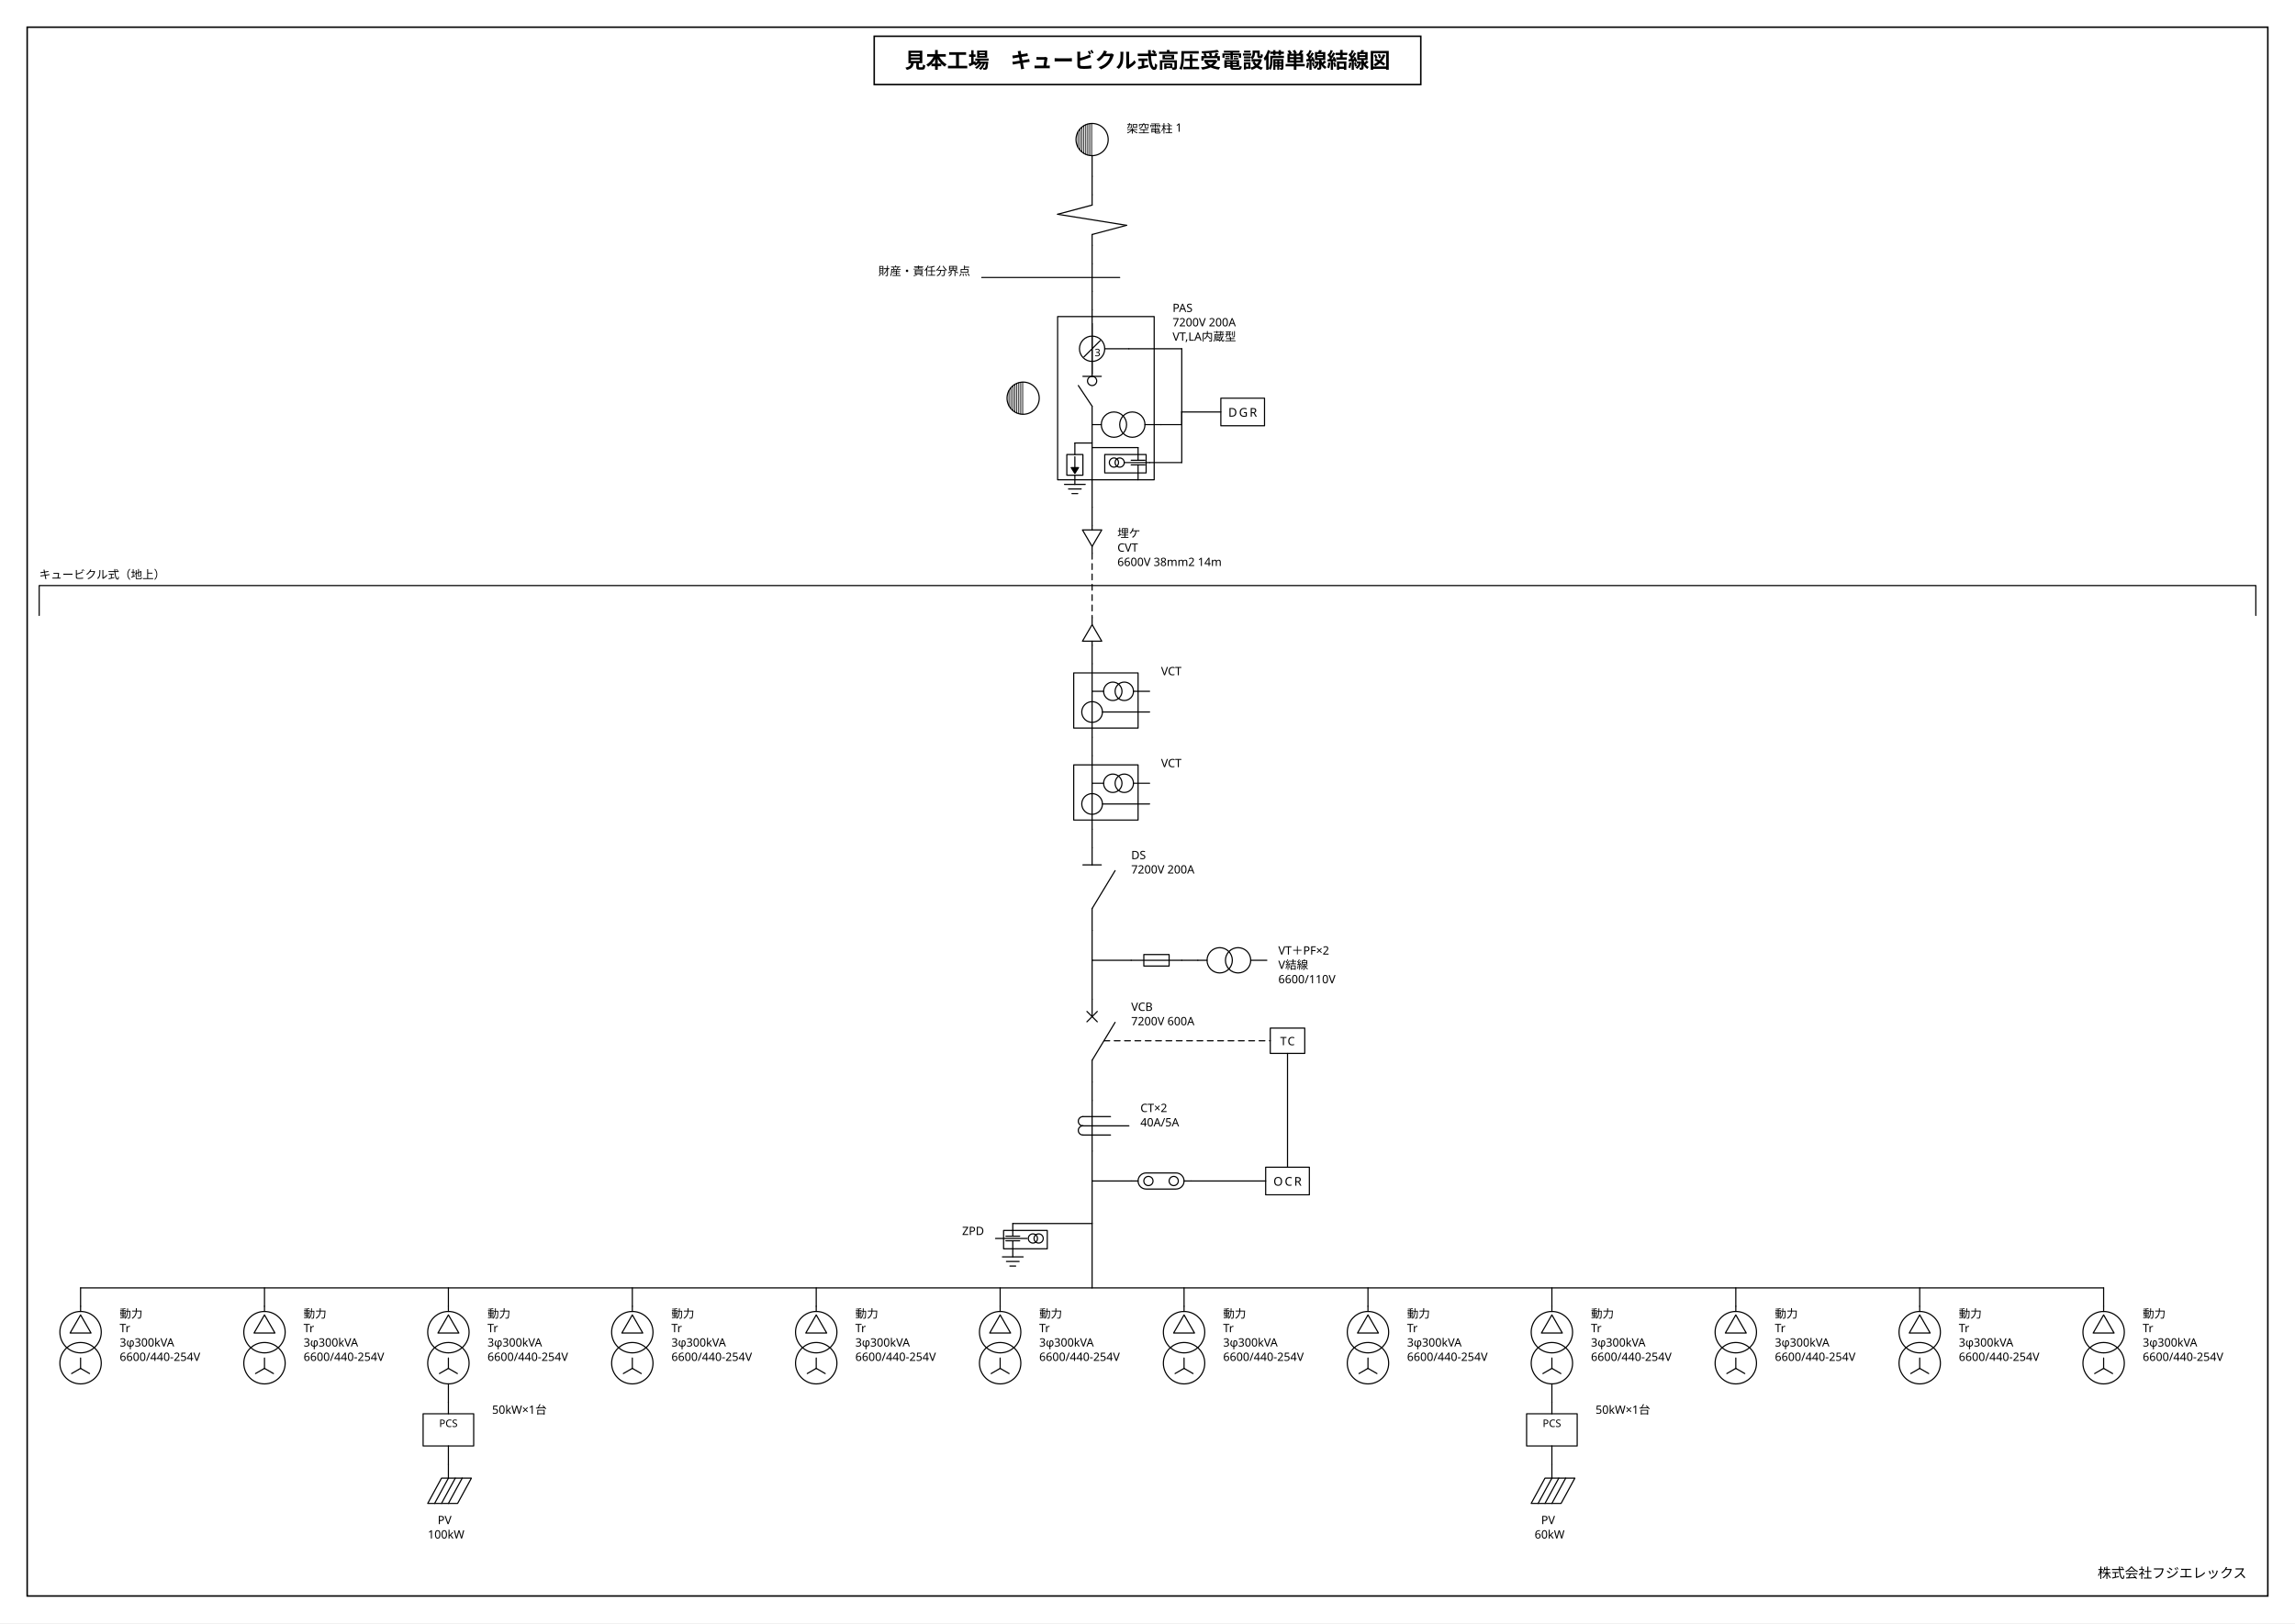
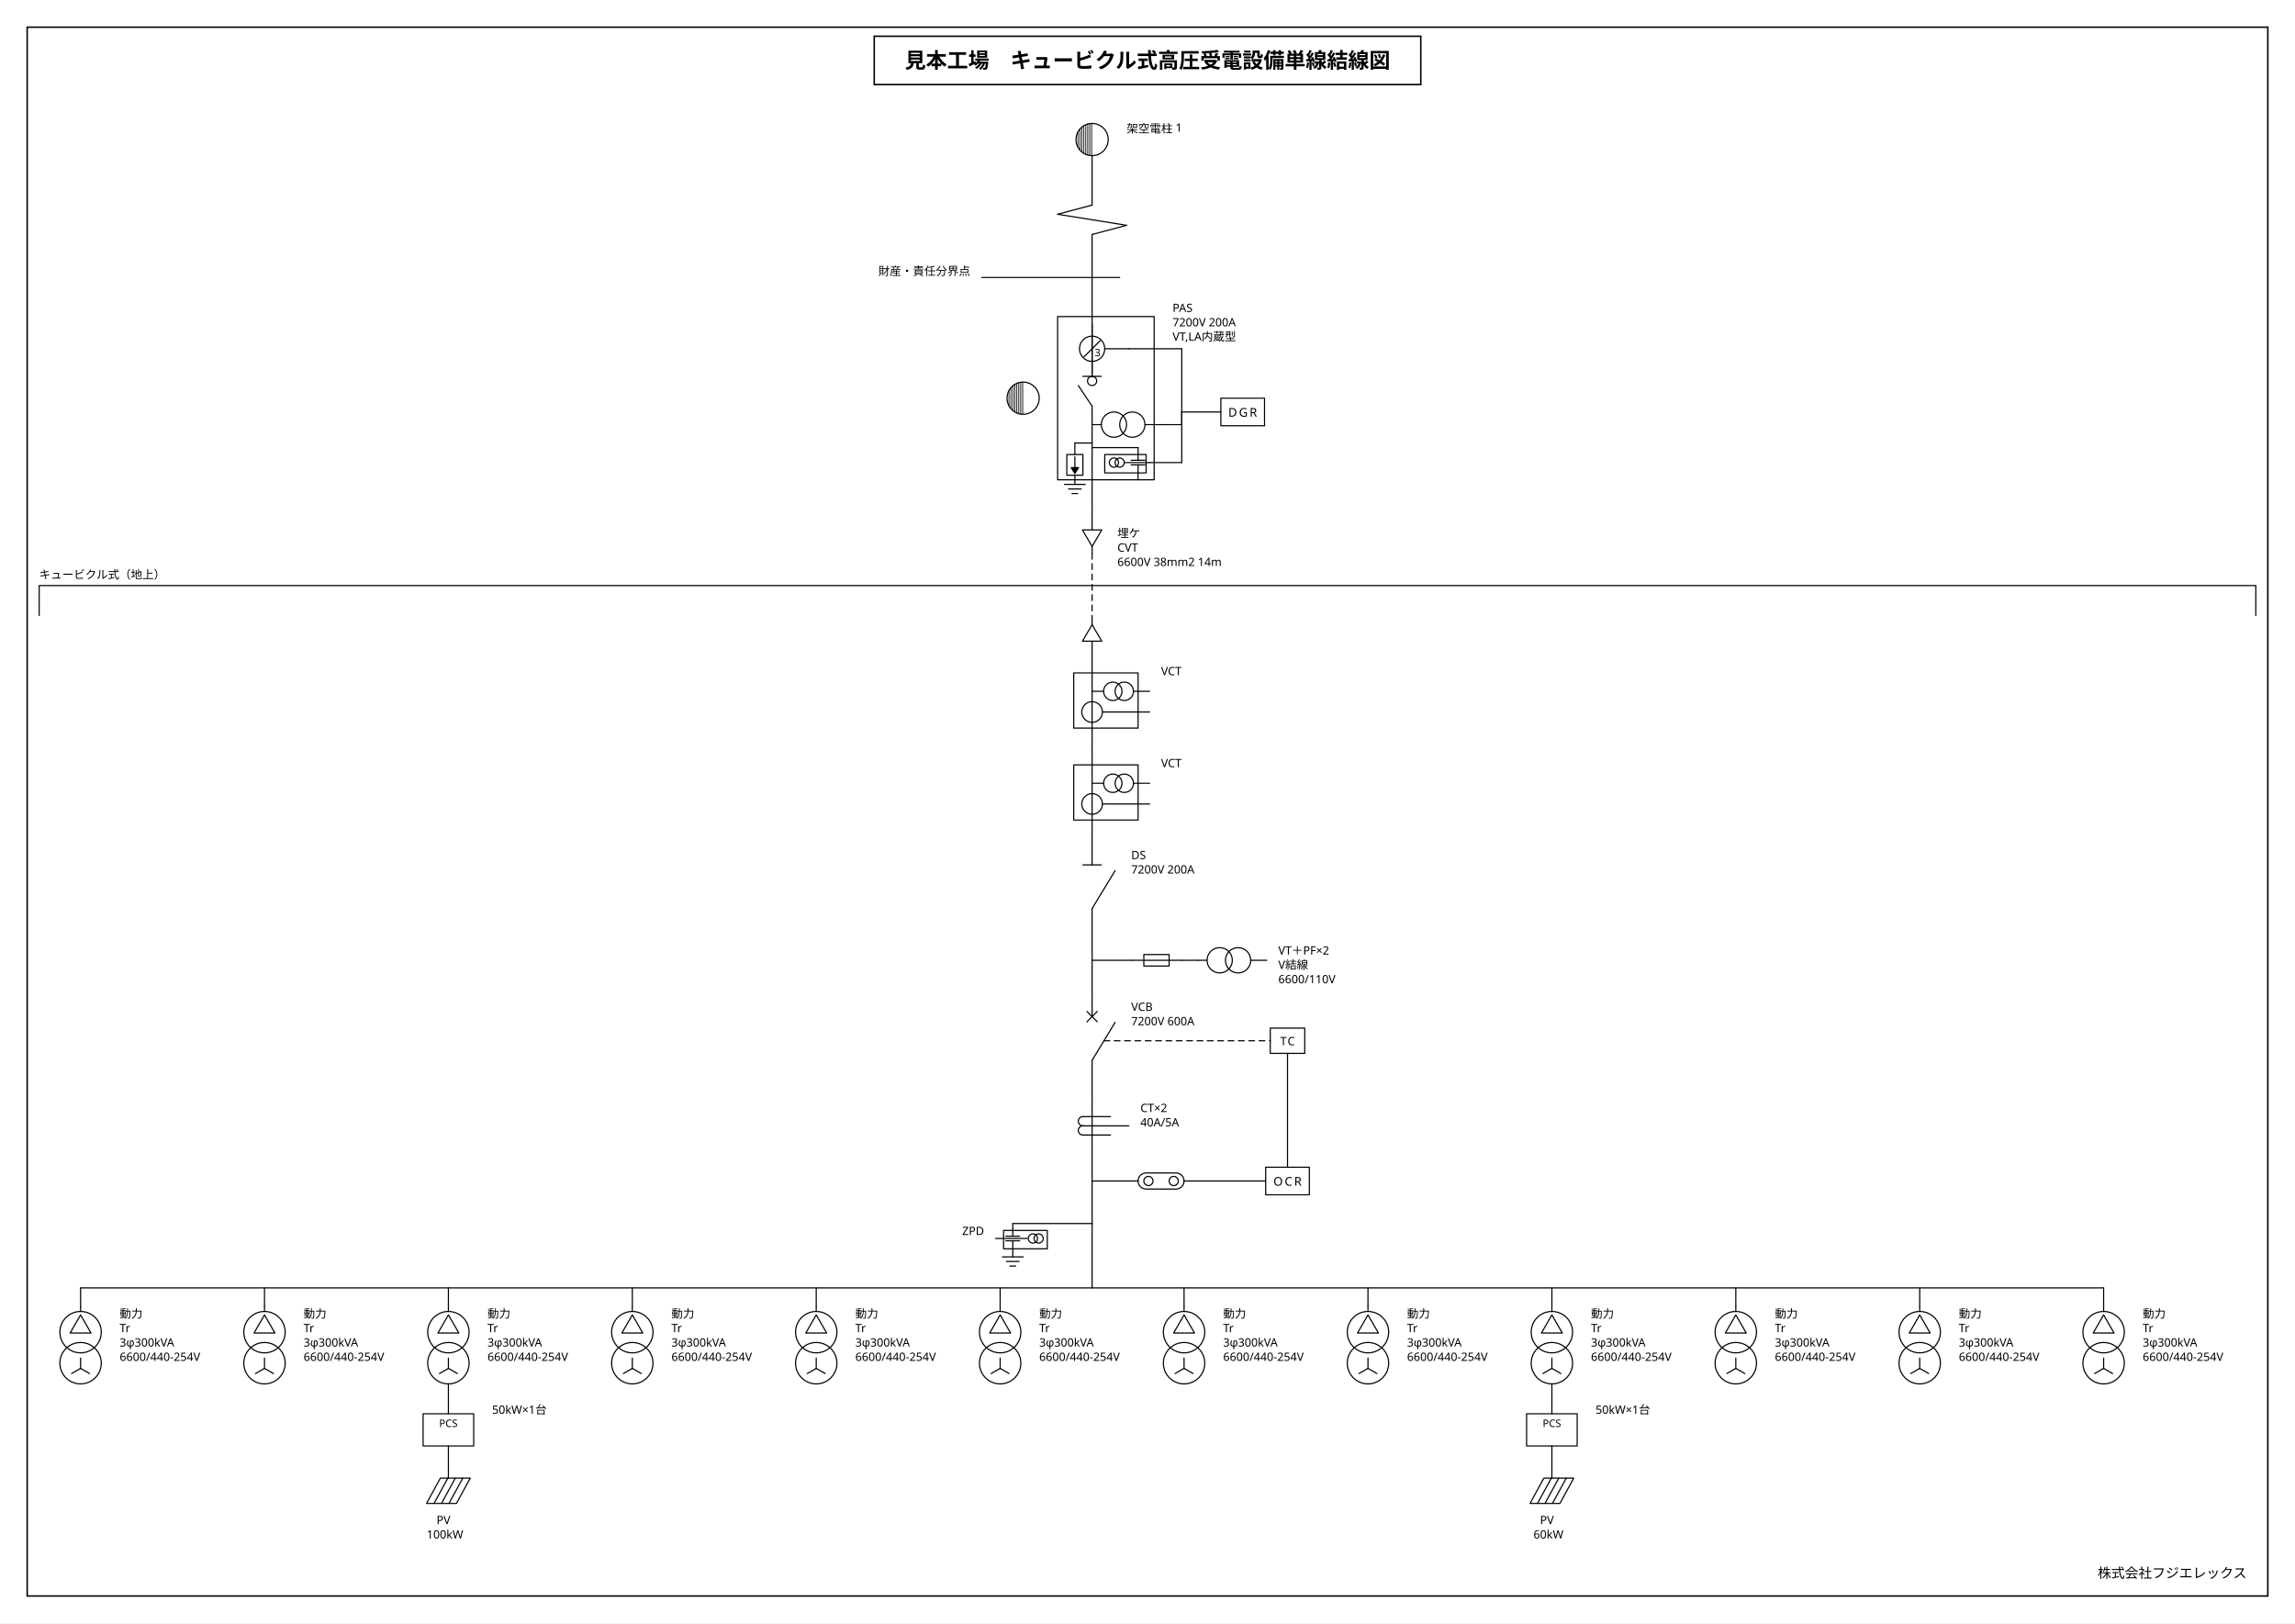
<svg xmlns="http://www.w3.org/2000/svg" viewBox="0 0 1520 1075" width="1520" height="1075">
  <rect x="0" y="0" width="1520" height="1075" fill="#fff" />
  <g stroke="#000" fill="none">
    <rect x="18" y="18" width="1484" height="1039" stroke-width="1" />
    <rect x="579" y="24" width="362" height="32" stroke-width="1" />
  </g>
  <text x="760" y="45" font-size="14" font-weight="700" text-anchor="middle" font-family="IPAGothic, 'IPAゴシック', 'Noto Sans JP', 'Hiragino Kaku Gothic ProN', 'Yu Gothic', sans-serif" fill="#000">見本工場　キュービクル式高圧受電設備単線結線図</text>
  <text x="1488" y="1045" font-size="9" text-anchor="end" font-family="IPAGothic, 'IPAゴシック', 'Noto Sans JP', 'Hiragino Kaku Gothic ProN', 'Yu Gothic', sans-serif" fill="#000">株式会社フジエレックス</text>
  <g transform="translate(723.31 80.24) scale(0.7613)">
    <g stroke="#000" fill="none" stroke-linecap="round" stroke-linejoin="round" color="#000">
      <path d="M -916 404 L 1012.4 404 M -916 404 L -916 430 M 1012.4 404 L 1012.4 430" fill="none" stroke-width="1" />
      <text x="-916" y="398" font-size="10" font-family="IPAGothic, 'IPAゴシック', 'Noto Sans JP', 'Hiragino Kaku Gothic ProN', 'Yu Gothic', sans-serif" fill="currentColor" stroke="none">キュービクル式（地上）</text>
      <line x1="0" y1="48" x2="0" y2="64" stroke-width="1" />
      <line x1="0" y1="108" x2="0" y2="124" stroke-width="1" />
      <line x1="0" y1="148" x2="0" y2="164" stroke-width="1" />
      <line x1="0" y1="280" x2="-15" y2="280" stroke-width="1" />
      <line x1="0" y1="284" x2="40" y2="284" stroke-width="1" />
      <line x1="32" y1="198" x2="78" y2="198" stroke-width="1" />
      <line x1="78" y1="198" x2="78" y2="253" stroke-width="1" />
      <line x1="60" y1="264" x2="78" y2="264" stroke-width="1" />
      <line x1="78" y1="264" x2="78" y2="253" stroke-width="1" />
      <line x1="50" y1="297" x2="78" y2="297" stroke-width="1" />
      <line x1="78" y1="297" x2="78" y2="253" stroke-width="1" />
      <line x1="78" y1="253" x2="112" y2="253" stroke-width="1" />
      <line x1="0" y1="336" x2="0" y2="352" stroke-width="1" />
      <line x1="0" y1="376" x2="0" y2="432" stroke-width="1" stroke-dasharray="5 4" />
      <line x1="0" y1="456" x2="0" y2="472" stroke-width="1" />
      <line x1="0" y1="536" x2="0" y2="552" stroke-width="1" />
      <line x1="0" y1="616" x2="0" y2="632" stroke-width="1" />
      <line x1="0" y1="704" x2="0" y2="730" stroke-width="1" />
      <line x1="0" y1="730" x2="34" y2="730" stroke-width="1" />
      <line x1="78" y1="730" x2="92" y2="730" stroke-width="1" />
      <line x1="0" y1="730" x2="0" y2="764" stroke-width="1" />
      <line x1="0" y1="836" x2="0" y2="852" stroke-width="1" />
      <line x1="0" y1="896" x2="0" y2="922" stroke-width="1" />
      <line x1="0" y1="922" x2="34" y2="922" stroke-width="1" />
      <line x1="86" y1="922" x2="151" y2="922" stroke-width="1" />
      <line x1="10.303" y1="800" x2="155" y2="800" stroke-width="1" stroke-dasharray="5 4" />
      <line x1="170" y1="811" x2="170" y2="910" stroke-width="1" />
      <line x1="0" y1="922" x2="0" y2="959" stroke-width="1" />
      <line x1="0" y1="959" x2="-69" y2="959" stroke-width="1" />
      <line x1="0" y1="959" x2="0" y2="1015" stroke-width="1" />
      <line x1="-880" y1="1015" x2="880" y2="1015" stroke-width="1" />
      <line x1="-880" y1="1015" x2="-880" y2="1031" stroke-width="1" />
      <line x1="-720" y1="1015" x2="-720" y2="1031" stroke-width="1" />
      <line x1="-560" y1="1015" x2="-560" y2="1031" stroke-width="1" />
      <line x1="-400" y1="1015" x2="-400" y2="1031" stroke-width="1" />
      <line x1="-240" y1="1015" x2="-240" y2="1031" stroke-width="1" />
      <line x1="-80" y1="1015" x2="-80" y2="1031" stroke-width="1" />
      <line x1="80" y1="1015" x2="80" y2="1031" stroke-width="1" />
      <line x1="240" y1="1015" x2="240" y2="1031" stroke-width="1" />
      <line x1="400" y1="1015" x2="400" y2="1031" stroke-width="1" />
      <line x1="560" y1="1015" x2="560" y2="1031" stroke-width="1" />
      <line x1="720" y1="1015" x2="720" y2="1031" stroke-width="1" />
      <line x1="880" y1="1015" x2="880" y2="1031" stroke-width="1" />
      <line x1="-560" y1="1098.5" x2="-560" y2="1114.5" stroke-width="1" />
      <line x1="-560" y1="1152.5" x2="-560" y2="1168.5" stroke-width="1" />
      <line x1="400" y1="1098.5" x2="400" y2="1114.5" stroke-width="1" />
      <line x1="400" y1="1152.5" x2="400" y2="1168.5" stroke-width="1" />
      <g transform="translate(-16 0)">
        <circle cx="16" cy="16" r="14" fill="none" stroke-width="1" />
        <line x1="3.7" y1="9.313" x2="3.7" y2="22.687" stroke-width="0.7" />
        <line x1="5.4" y1="6.855" x2="5.4" y2="25.145" stroke-width="0.7" />
        <line x1="7.1" y1="5.193" x2="7.1" y2="26.807" stroke-width="0.7" />
        <line x1="8.8" y1="3.993" x2="8.8" y2="28.007" stroke-width="0.7" />
        <line x1="10.5" y1="3.126" x2="10.5" y2="28.874" stroke-width="0.7" />
        <line x1="12.2" y1="2.526" x2="12.2" y2="29.474" stroke-width="0.7" />
        <line x1="13.9" y1="2.158" x2="13.9" y2="29.842" stroke-width="0.7" />
        <line x1="15.6" y1="2.006" x2="15.6" y2="29.994" stroke-width="0.7" />
        <line x1="16" y1="30" x2="16" y2="48" stroke-width="1" />
      </g>
      <text x="30" y="10" font-size="10" text-anchor="start" font-family="IPAGothic, 'IPAゴシック', 'Noto Sans JP', 'Hiragino Kaku Gothic ProN', 'Yu Gothic', sans-serif" fill="currentColor" stroke="none">
        <tspan x="30" dy="0">架空電柱 1</tspan>
      </text>
      <g transform="translate(-30 64)">
        <line x1="30" y1="0" x2="30" y2="9" stroke-width="1" />
        <line x1="30" y1="9" x2="0" y2="17" stroke-width="1" />
        <line x1="0" y1="17" x2="60" y2="26.6" stroke-width="1" />
        <line x1="60" y1="26.6" x2="30" y2="34.6" stroke-width="1" />
        <line x1="30" y1="34.6" x2="30" y2="44" stroke-width="1" />
      </g>
      <g transform="translate(-96 124)">
        <line x1="96" y1="0" x2="96" y2="24" stroke-width="1" />
        <line x1="0" y1="12" x2="120" y2="12" stroke-width="1" />
      </g>
      <text x="-106" y="134" font-size="10" text-anchor="end" font-family="IPAGothic, 'IPAゴシック', 'Noto Sans JP', 'Hiragino Kaku Gothic ProN', 'Yu Gothic', sans-serif" fill="currentColor" stroke="none">
        <tspan x="-106" dy="0">財産・責任分界点</tspan>
      </text>
      <g transform="translate(-36 164)">
        <line x1="36" y1="0" x2="36" y2="6" stroke-width="1" />
        <rect x="6" y="6" width="84" height="142" fill="none" stroke-width="1" />
        <line x1="36" y1="6" x2="36" y2="58" stroke-width="1" />
        <line x1="28" y1="58" x2="44" y2="58" stroke-width="1" />
        <circle cx="36" cy="62" r="4" fill="none" stroke-width="1" />
        <line x1="36" y1="84" x2="24" y2="66" stroke-width="1" />
        <line x1="36" y1="84" x2="36" y2="172" stroke-width="1" />
      </g>
      <text x="70" y="166" font-size="10" text-anchor="start" font-family="IPAGothic, 'IPAゴシック', 'Noto Sans JP', 'Hiragino Kaku Gothic ProN', 'Yu Gothic', sans-serif" fill="currentColor" stroke="none">
        <tspan x="70" dy="0">PAS</tspan>
        <tspan x="70" dy="12.5">7200V 200A</tspan>
        <tspan x="70" dy="12.5">VT,LA内蔵型</tspan>
      </text>
      <g transform="translate(-76 225)">
        <circle cx="16" cy="16" r="14" fill="none" stroke-width="1" />
        <line x1="3.7" y1="9.313" x2="3.7" y2="22.687" stroke-width="0.7" />
        <line x1="5.4" y1="6.855" x2="5.4" y2="25.145" stroke-width="0.7" />
        <line x1="7.1" y1="5.193" x2="7.1" y2="26.807" stroke-width="0.7" />
        <line x1="8.8" y1="3.993" x2="8.8" y2="28.007" stroke-width="0.7" />
        <line x1="10.5" y1="3.126" x2="10.5" y2="28.874" stroke-width="0.7" />
        <line x1="12.2" y1="2.526" x2="12.2" y2="29.474" stroke-width="0.7" />
        <line x1="13.9" y1="2.158" x2="13.9" y2="29.842" stroke-width="0.7" />
        <line x1="15.6" y1="2.006" x2="15.6" y2="29.994" stroke-width="0.7" />
      </g>
      <g transform="translate(-20 176)">
        <line x1="20" y1="0" x2="20" y2="44" stroke-width="1" />
        <circle cx="20" cy="22" r="11" fill="none" stroke-width="1" />
        <line x1="12.929" y1="29.071" x2="27.071" y2="14.929" stroke-width="1" />
        <text x="24.75" y="25" font-size="9" text-anchor="middle" dominant-baseline="central" font-family="IPAGothic, 'IPAゴシック', 'Noto Sans JP', 'Hiragino Kaku Gothic ProN', 'Yu Gothic', sans-serif" fill="currentColor" stroke="none">3</text>
        <line x1="31" y1="22" x2="52" y2="22" stroke-width="1" />
      </g>
      <g transform="translate(0 249)">
        <line x1="0" y1="15" x2="8" y2="15" stroke-width="1" />
        <circle cx="19" cy="15" r="11" fill="none" stroke-width="1" />
        <circle cx="35" cy="15" r="11" fill="none" stroke-width="1" />
        <line x1="46" y1="15" x2="60" y2="15" stroke-width="1" />
      </g>
      <g transform="translate(-35 280)">
        <line x1="20" y1="0" x2="20" y2="10" stroke-width="1" />
        <rect x="13" y="10" width="14" height="18" fill="none" stroke-width="1" />
        <line x1="20" y1="12" x2="20" y2="23" stroke-width="1" />
        <polygon points="16.8,21.38 20,26.5 23.2,21.38" fill="currentColor" stroke-width="1" />
        <line x1="20" y1="28" x2="20" y2="36" stroke-width="1" />
        <line x1="11" y1="36" x2="29" y2="36" stroke-width="1" />
        <line x1="14.5" y1="40" x2="25.5" y2="40" stroke-width="1" />
        <line x1="17.5" y1="44" x2="22.5" y2="44" stroke-width="1" />
      </g>
      <g transform="translate(10 284)">
        <line x1="30" y1="0" x2="30" y2="11" stroke-width="1" />
        <rect x="1" y="6" width="36" height="16" fill="none" stroke-width="1" />
        <line x1="24" y1="11" x2="36" y2="11" stroke-width="1" />
        <line x1="24" y1="15" x2="36" y2="15" stroke-width="1" />
        <line x1="30" y1="15" x2="30" y2="28" stroke-width="1" />
        <line x1="18" y1="13" x2="40" y2="13" stroke-width="1" />
        <circle cx="9" cy="13" r="4" fill="none" stroke-width="1" />
        <circle cx="14" cy="13" r="4" fill="none" stroke-width="1" />
      </g>
      <g transform="translate(112 241)">
        <rect x="0" y="0" width="38" height="24" fill="none" stroke-width="1" />
        <text x="19" y="12" font-size="10.5" text-anchor="middle" dominant-baseline="central" font-family="IPAGothic, 'IPAゴシック', 'Noto Sans JP', 'Hiragino Kaku Gothic ProN', 'Yu Gothic', sans-serif" letter-spacing="1.6" fill="currentColor" stroke="none">DGR</text>
      </g>
      <g transform="translate(-12 352)">
        <line x1="12" y1="0" x2="12" y2="3.6" stroke-width="1" />
        <polygon points="3.6,3.6 20.4,3.6 12,18" fill="none" stroke-width="1" />
        <line x1="12" y1="18" x2="12" y2="24" stroke-width="1" />
      </g>
      <text x="22" y="362" font-size="10" text-anchor="start" font-family="IPAGothic, 'IPAゴシック', 'Noto Sans JP', 'Hiragino Kaku Gothic ProN', 'Yu Gothic', sans-serif" fill="currentColor" stroke="none">
        <tspan x="22" dy="0">埋ケ</tspan>
        <tspan x="22" dy="12.5">CVT</tspan>
        <tspan x="22" dy="12.5">6600V 38mm2 14m</tspan>
      </text>
      <g transform="translate(-12 432) rotate(180 12 12)">
        <line x1="12" y1="0" x2="12" y2="3.6" stroke-width="1" />
        <polygon points="3.6,3.6 20.4,3.6 12,18" fill="none" stroke-width="1" />
        <line x1="12" y1="18" x2="12" y2="24" stroke-width="1" />
      </g>
      <g transform="translate(-22 472)">
        <line x1="22" y1="0" x2="22" y2="64" stroke-width="1" />
        <rect x="6" y="8" width="56" height="48" fill="none" stroke-width="1" />
        <line x1="22" y1="24" x2="32" y2="24" stroke-width="1" />
        <circle cx="40" cy="24" r="8" fill="none" stroke-width="1" />
        <circle cx="50" cy="24" r="8" fill="none" stroke-width="1" />
        <line x1="58" y1="24" x2="72" y2="24" stroke-width="1" />
        <circle cx="22" cy="42" r="9" fill="none" stroke-width="1" />
        <line x1="31" y1="42" x2="72" y2="42" stroke-width="1" />
      </g>
      <text x="60" y="482" font-size="10" text-anchor="start" font-family="IPAGothic, 'IPAゴシック', 'Noto Sans JP', 'Hiragino Kaku Gothic ProN', 'Yu Gothic', sans-serif" fill="currentColor" stroke="none">
        <tspan x="60" dy="0">VCT</tspan>
      </text>
      <g transform="translate(-22 552)">
        <line x1="22" y1="0" x2="22" y2="64" stroke-width="1" />
        <rect x="6" y="8" width="56" height="48" fill="none" stroke-width="1" />
        <line x1="22" y1="24" x2="32" y2="24" stroke-width="1" />
        <circle cx="40" cy="24" r="8" fill="none" stroke-width="1" />
        <circle cx="50" cy="24" r="8" fill="none" stroke-width="1" />
        <line x1="58" y1="24" x2="72" y2="24" stroke-width="1" />
        <circle cx="22" cy="42" r="9" fill="none" stroke-width="1" />
        <line x1="31" y1="42" x2="72" y2="42" stroke-width="1" />
      </g>
      <text x="60" y="562" font-size="10" text-anchor="start" font-family="IPAGothic, 'IPAゴシック', 'Noto Sans JP', 'Hiragino Kaku Gothic ProN', 'Yu Gothic', sans-serif" fill="currentColor" stroke="none">
        <tspan x="60" dy="0">VCT</tspan>
      </text>
      <g transform="translate(-24 632)">
        <line x1="24" y1="0" x2="24" y2="15" stroke-width="1" />
        <line x1="16" y1="15" x2="32" y2="15" stroke-width="1" />
        <line x1="24" y1="53" x2="44" y2="20" stroke-width="1" />
        <line x1="24" y1="53" x2="24" y2="72" stroke-width="1" />
      </g>
      <text x="34" y="642" font-size="10" text-anchor="start" font-family="IPAGothic, 'IPAゴシック', 'Noto Sans JP', 'Hiragino Kaku Gothic ProN', 'Yu Gothic', sans-serif" fill="currentColor" stroke="none">
        <tspan x="34" dy="0">DS</tspan>
        <tspan x="34" dy="12.5">7200V 200A</tspan>
      </text>
      <g transform="translate(36 708) rotate(-90 20 22)">
        <line x1="20" y1="0" x2="20" y2="44" stroke-width="1" />
        <rect x="15" y="11" width="10" height="22" fill="none" stroke-width="1" />
      </g>
      <g transform="translate(92 715)">
        <line x1="0" y1="15" x2="8" y2="15" stroke-width="1" />
        <circle cx="19" cy="15" r="11" fill="none" stroke-width="1" />
        <circle cx="35" cy="15" r="11" fill="none" stroke-width="1" />
        <line x1="46" y1="15" x2="60" y2="15" stroke-width="1" />
      </g>
      <text x="162" y="725" font-size="10" text-anchor="start" font-family="IPAGothic, 'IPAゴシック', 'Noto Sans JP', 'Hiragino Kaku Gothic ProN', 'Yu Gothic', sans-serif" fill="currentColor" stroke="none">
        <tspan x="162" dy="0">VT＋PF×2</tspan>
        <tspan x="162" dy="12.5">V結線</tspan>
        <tspan x="162" dy="12.5">6600/110V</tspan>
      </text>
      <g transform="translate(-24 764)">
        <line x1="24" y1="0" x2="24" y2="15" stroke-width="1" />
        <line x1="19.5" y1="10.5" x2="28.5" y2="19.5" stroke-width="1" />
        <line x1="28.5" y1="10.5" x2="19.5" y2="19.5" stroke-width="1" />
        <line x1="24" y1="53" x2="44" y2="20" stroke-width="1" />
        <line x1="24" y1="53" x2="24" y2="72" stroke-width="1" />
      </g>
      <text x="34" y="774" font-size="10" text-anchor="start" font-family="IPAGothic, 'IPAゴシック', 'Noto Sans JP', 'Hiragino Kaku Gothic ProN', 'Yu Gothic', sans-serif" fill="currentColor" stroke="none">
        <tspan x="34" dy="0">VCB</tspan>
        <tspan x="34" dy="12.5">7200V 600A</tspan>
      </text>
      <g transform="translate(-24 852)">
        <line x1="24" y1="0" x2="24" y2="44" stroke-width="1" />
        <line x1="16" y1="14" x2="40" y2="14" stroke-width="1" />
        <line x1="16" y1="30" x2="40" y2="30" stroke-width="1" />
        <line x1="16" y1="22" x2="56" y2="22" stroke-width="1" />
        <path d="M 16 14 A 4 4 0 0 0 16 22" fill="none" stroke-width="1" />
        <path d="M 16 22 A 4 4 0 0 0 16 30" fill="none" stroke-width="1" />
      </g>
      <text x="42" y="862" font-size="10" text-anchor="start" font-family="IPAGothic, 'IPAゴシック', 'Noto Sans JP', 'Hiragino Kaku Gothic ProN', 'Yu Gothic', sans-serif" fill="currentColor" stroke="none">
        <tspan x="42" dy="0">CT×2</tspan>
        <tspan x="42" dy="12.5">40A/5A</tspan>
      </text>
      <g transform="translate(34 911)">
        <line x1="0" y1="11" x2="6" y2="11" stroke-width="1" />
        <rect x="6" y="4" width="40" height="14" rx="7" fill="none" stroke-width="1" />
        <circle cx="15" cy="11" r="4" fill="none" stroke-width="1" />
        <circle cx="37" cy="11" r="4" fill="none" stroke-width="1" />
        <line x1="46" y1="11" x2="52" y2="11" stroke-width="1" />
      </g>
      <g transform="translate(151 910)">
        <rect x="0" y="0" width="38" height="24" fill="none" stroke-width="1" />
        <text x="19" y="12" font-size="10.5" text-anchor="middle" dominant-baseline="central" font-family="IPAGothic, 'IPAゴシック', 'Noto Sans JP', 'Hiragino Kaku Gothic ProN', 'Yu Gothic', sans-serif" letter-spacing="1.6" fill="currentColor" stroke="none">OCR</text>
      </g>
      <g transform="translate(155 789)">
        <rect x="0" y="0" width="30" height="22" fill="none" stroke-width="1" />
        <text x="15" y="11" font-size="10" text-anchor="middle" dominant-baseline="central" font-family="IPAGothic, 'IPAゴシック', 'Noto Sans JP', 'Hiragino Kaku Gothic ProN', 'Yu Gothic', sans-serif" letter-spacing="1" fill="currentColor" stroke="none">TC</text>
      </g>
      <g transform="translate(-84 959)">
        <line x1="15" y1="0" x2="15" y2="11" stroke-width="1" />
        <rect x="7" y="6" width="38" height="16" fill="none" stroke-width="1" />
        <line x1="9" y1="11" x2="21" y2="11" stroke-width="1" />
        <line x1="9" y1="15" x2="21" y2="15" stroke-width="1" />
        <line x1="15" y1="15" x2="15" y2="29" stroke-width="1" />
        <line x1="6" y1="29" x2="24" y2="29" stroke-width="1" />
        <line x1="9.5" y1="33" x2="20.5" y2="33" stroke-width="1" />
        <line x1="12.5" y1="37" x2="17.5" y2="37" stroke-width="1" />
        <line x1="0" y1="13" x2="27.5" y2="13" stroke-width="1" />
        <circle cx="32.5" cy="13" r="4" fill="none" stroke-width="1" />
        <circle cx="37.5" cy="13" r="4" fill="none" stroke-width="1" />
      </g>
      <text x="-94" y="969" font-size="10" text-anchor="end" font-family="IPAGothic, 'IPAゴシック', 'Noto Sans JP', 'Hiragino Kaku Gothic ProN', 'Yu Gothic', sans-serif" fill="currentColor" stroke="none">
        <tspan x="-94" dy="0">ZPD</tspan>
      </text>
      <g transform="translate(-904 1031)">
        <line x1="24" y1="0" x2="24" y2="4.5" stroke-width="1" />
        <circle cx="24" cy="22.5" r="18" fill="none" stroke-width="1" />
        <circle cx="24" cy="49.5" r="18" fill="none" stroke-width="1" />
        <polygon points="24,7.5 33.093,23.25 14.907,23.25" fill="none" stroke-width="1" />
        <line x1="24" y1="54" x2="24" y2="45" stroke-width="1" />
        <line x1="24" y1="54" x2="31.794" y2="58.5" stroke-width="1" />
        <line x1="24" y1="54" x2="16.206" y2="58.5" stroke-width="1" />
      </g>
      <text x="-846" y="1041" font-size="10" text-anchor="start" font-family="IPAGothic, 'IPAゴシック', 'Noto Sans JP', 'Hiragino Kaku Gothic ProN', 'Yu Gothic', sans-serif" fill="currentColor" stroke="none">
        <tspan x="-846" dy="0">動力</tspan>
        <tspan x="-846" dy="12.5">Tr</tspan>
        <tspan x="-846" dy="12.5">3φ300kVA</tspan>
        <tspan x="-846" dy="12.5">6600/440-254V</tspan>
      </text>
      <g transform="translate(-744 1031)">
        <line x1="24" y1="0" x2="24" y2="4.5" stroke-width="1" />
        <circle cx="24" cy="22.5" r="18" fill="none" stroke-width="1" />
        <circle cx="24" cy="49.5" r="18" fill="none" stroke-width="1" />
        <polygon points="24,7.5 33.093,23.25 14.907,23.25" fill="none" stroke-width="1" />
        <line x1="24" y1="54" x2="24" y2="45" stroke-width="1" />
        <line x1="24" y1="54" x2="31.794" y2="58.5" stroke-width="1" />
        <line x1="24" y1="54" x2="16.206" y2="58.5" stroke-width="1" />
      </g>
      <text x="-686" y="1041" font-size="10" text-anchor="start" font-family="IPAGothic, 'IPAゴシック', 'Noto Sans JP', 'Hiragino Kaku Gothic ProN', 'Yu Gothic', sans-serif" fill="currentColor" stroke="none">
        <tspan x="-686" dy="0">動力</tspan>
        <tspan x="-686" dy="12.5">Tr</tspan>
        <tspan x="-686" dy="12.5">3φ300kVA</tspan>
        <tspan x="-686" dy="12.5">6600/440-254V</tspan>
      </text>
      <g transform="translate(-584 1031)">
        <line x1="24" y1="0" x2="24" y2="4.5" stroke-width="1" />
        <circle cx="24" cy="22.5" r="18" fill="none" stroke-width="1" />
        <circle cx="24" cy="49.5" r="18" fill="none" stroke-width="1" />
        <polygon points="24,7.5 33.093,23.25 14.907,23.25" fill="none" stroke-width="1" />
        <line x1="24" y1="54" x2="24" y2="45" stroke-width="1" />
        <line x1="24" y1="54" x2="31.794" y2="58.5" stroke-width="1" />
        <line x1="24" y1="54" x2="16.206" y2="58.5" stroke-width="1" />
      </g>
      <text x="-526" y="1041" font-size="10" text-anchor="start" font-family="IPAGothic, 'IPAゴシック', 'Noto Sans JP', 'Hiragino Kaku Gothic ProN', 'Yu Gothic', sans-serif" fill="currentColor" stroke="none">
        <tspan x="-526" dy="0">動力</tspan>
        <tspan x="-526" dy="12.5">Tr</tspan>
        <tspan x="-526" dy="12.5">3φ300kVA</tspan>
        <tspan x="-526" dy="12.5">6600/440-254V</tspan>
      </text>
      <g transform="translate(-424 1031)">
        <line x1="24" y1="0" x2="24" y2="4.5" stroke-width="1" />
        <circle cx="24" cy="22.5" r="18" fill="none" stroke-width="1" />
        <circle cx="24" cy="49.5" r="18" fill="none" stroke-width="1" />
        <polygon points="24,7.5 33.093,23.25 14.907,23.25" fill="none" stroke-width="1" />
        <line x1="24" y1="54" x2="24" y2="45" stroke-width="1" />
        <line x1="24" y1="54" x2="31.794" y2="58.5" stroke-width="1" />
        <line x1="24" y1="54" x2="16.206" y2="58.5" stroke-width="1" />
      </g>
      <text x="-366" y="1041" font-size="10" text-anchor="start" font-family="IPAGothic, 'IPAゴシック', 'Noto Sans JP', 'Hiragino Kaku Gothic ProN', 'Yu Gothic', sans-serif" fill="currentColor" stroke="none">
        <tspan x="-366" dy="0">動力</tspan>
        <tspan x="-366" dy="12.5">Tr</tspan>
        <tspan x="-366" dy="12.5">3φ300kVA</tspan>
        <tspan x="-366" dy="12.5">6600/440-254V</tspan>
      </text>
      <g transform="translate(-264 1031)">
        <line x1="24" y1="0" x2="24" y2="4.5" stroke-width="1" />
        <circle cx="24" cy="22.5" r="18" fill="none" stroke-width="1" />
        <circle cx="24" cy="49.5" r="18" fill="none" stroke-width="1" />
        <polygon points="24,7.5 33.093,23.25 14.907,23.25" fill="none" stroke-width="1" />
        <line x1="24" y1="54" x2="24" y2="45" stroke-width="1" />
        <line x1="24" y1="54" x2="31.794" y2="58.5" stroke-width="1" />
        <line x1="24" y1="54" x2="16.206" y2="58.5" stroke-width="1" />
      </g>
      <text x="-206" y="1041" font-size="10" text-anchor="start" font-family="IPAGothic, 'IPAゴシック', 'Noto Sans JP', 'Hiragino Kaku Gothic ProN', 'Yu Gothic', sans-serif" fill="currentColor" stroke="none">
        <tspan x="-206" dy="0">動力</tspan>
        <tspan x="-206" dy="12.5">Tr</tspan>
        <tspan x="-206" dy="12.5">3φ300kVA</tspan>
        <tspan x="-206" dy="12.5">6600/440-254V</tspan>
      </text>
      <g transform="translate(-104 1031)">
        <line x1="24" y1="0" x2="24" y2="4.5" stroke-width="1" />
        <circle cx="24" cy="22.5" r="18" fill="none" stroke-width="1" />
        <circle cx="24" cy="49.5" r="18" fill="none" stroke-width="1" />
        <polygon points="24,7.5 33.093,23.25 14.907,23.25" fill="none" stroke-width="1" />
        <line x1="24" y1="54" x2="24" y2="45" stroke-width="1" />
        <line x1="24" y1="54" x2="31.794" y2="58.5" stroke-width="1" />
        <line x1="24" y1="54" x2="16.206" y2="58.5" stroke-width="1" />
      </g>
      <text x="-46" y="1041" font-size="10" text-anchor="start" font-family="IPAGothic, 'IPAゴシック', 'Noto Sans JP', 'Hiragino Kaku Gothic ProN', 'Yu Gothic', sans-serif" fill="currentColor" stroke="none">
        <tspan x="-46" dy="0">動力</tspan>
        <tspan x="-46" dy="12.5">Tr</tspan>
        <tspan x="-46" dy="12.5">3φ300kVA</tspan>
        <tspan x="-46" dy="12.5">6600/440-254V</tspan>
      </text>
      <g transform="translate(56 1031)">
        <line x1="24" y1="0" x2="24" y2="4.5" stroke-width="1" />
        <circle cx="24" cy="22.5" r="18" fill="none" stroke-width="1" />
        <circle cx="24" cy="49.5" r="18" fill="none" stroke-width="1" />
        <polygon points="24,7.5 33.093,23.25 14.907,23.25" fill="none" stroke-width="1" />
        <line x1="24" y1="54" x2="24" y2="45" stroke-width="1" />
        <line x1="24" y1="54" x2="31.794" y2="58.5" stroke-width="1" />
        <line x1="24" y1="54" x2="16.206" y2="58.5" stroke-width="1" />
      </g>
      <text x="114" y="1041" font-size="10" text-anchor="start" font-family="IPAGothic, 'IPAゴシック', 'Noto Sans JP', 'Hiragino Kaku Gothic ProN', 'Yu Gothic', sans-serif" fill="currentColor" stroke="none">
        <tspan x="114" dy="0">動力</tspan>
        <tspan x="114" dy="12.5">Tr</tspan>
        <tspan x="114" dy="12.5">3φ300kVA</tspan>
        <tspan x="114" dy="12.5">6600/440-254V</tspan>
      </text>
      <g transform="translate(216 1031)">
        <line x1="24" y1="0" x2="24" y2="4.5" stroke-width="1" />
        <circle cx="24" cy="22.5" r="18" fill="none" stroke-width="1" />
        <circle cx="24" cy="49.5" r="18" fill="none" stroke-width="1" />
        <polygon points="24,7.5 33.093,23.25 14.907,23.25" fill="none" stroke-width="1" />
        <line x1="24" y1="54" x2="24" y2="45" stroke-width="1" />
        <line x1="24" y1="54" x2="31.794" y2="58.5" stroke-width="1" />
        <line x1="24" y1="54" x2="16.206" y2="58.5" stroke-width="1" />
      </g>
      <text x="274" y="1041" font-size="10" text-anchor="start" font-family="IPAGothic, 'IPAゴシック', 'Noto Sans JP', 'Hiragino Kaku Gothic ProN', 'Yu Gothic', sans-serif" fill="currentColor" stroke="none">
        <tspan x="274" dy="0">動力</tspan>
        <tspan x="274" dy="12.5">Tr</tspan>
        <tspan x="274" dy="12.5">3φ300kVA</tspan>
        <tspan x="274" dy="12.5">6600/440-254V</tspan>
      </text>
      <g transform="translate(376 1031)">
        <line x1="24" y1="0" x2="24" y2="4.5" stroke-width="1" />
        <circle cx="24" cy="22.5" r="18" fill="none" stroke-width="1" />
        <circle cx="24" cy="49.5" r="18" fill="none" stroke-width="1" />
        <polygon points="24,7.5 33.093,23.25 14.907,23.25" fill="none" stroke-width="1" />
        <line x1="24" y1="54" x2="24" y2="45" stroke-width="1" />
        <line x1="24" y1="54" x2="31.794" y2="58.5" stroke-width="1" />
        <line x1="24" y1="54" x2="16.206" y2="58.5" stroke-width="1" />
      </g>
      <text x="434" y="1041" font-size="10" text-anchor="start" font-family="IPAGothic, 'IPAゴシック', 'Noto Sans JP', 'Hiragino Kaku Gothic ProN', 'Yu Gothic', sans-serif" fill="currentColor" stroke="none">
        <tspan x="434" dy="0">動力</tspan>
        <tspan x="434" dy="12.5">Tr</tspan>
        <tspan x="434" dy="12.5">3φ300kVA</tspan>
        <tspan x="434" dy="12.5">6600/440-254V</tspan>
      </text>
      <g transform="translate(536 1031)">
        <line x1="24" y1="0" x2="24" y2="4.5" stroke-width="1" />
        <circle cx="24" cy="22.5" r="18" fill="none" stroke-width="1" />
        <circle cx="24" cy="49.5" r="18" fill="none" stroke-width="1" />
        <polygon points="24,7.5 33.093,23.25 14.907,23.25" fill="none" stroke-width="1" />
        <line x1="24" y1="54" x2="24" y2="45" stroke-width="1" />
        <line x1="24" y1="54" x2="31.794" y2="58.5" stroke-width="1" />
        <line x1="24" y1="54" x2="16.206" y2="58.5" stroke-width="1" />
      </g>
      <text x="594" y="1041" font-size="10" text-anchor="start" font-family="IPAGothic, 'IPAゴシック', 'Noto Sans JP', 'Hiragino Kaku Gothic ProN', 'Yu Gothic', sans-serif" fill="currentColor" stroke="none">
        <tspan x="594" dy="0">動力</tspan>
        <tspan x="594" dy="12.5">Tr</tspan>
        <tspan x="594" dy="12.5">3φ300kVA</tspan>
        <tspan x="594" dy="12.5">6600/440-254V</tspan>
      </text>
      <g transform="translate(696 1031)">
        <line x1="24" y1="0" x2="24" y2="4.5" stroke-width="1" />
        <circle cx="24" cy="22.5" r="18" fill="none" stroke-width="1" />
        <circle cx="24" cy="49.5" r="18" fill="none" stroke-width="1" />
        <polygon points="24,7.5 33.093,23.25 14.907,23.25" fill="none" stroke-width="1" />
        <line x1="24" y1="54" x2="24" y2="45" stroke-width="1" />
        <line x1="24" y1="54" x2="31.794" y2="58.5" stroke-width="1" />
        <line x1="24" y1="54" x2="16.206" y2="58.5" stroke-width="1" />
      </g>
      <text x="754" y="1041" font-size="10" text-anchor="start" font-family="IPAGothic, 'IPAゴシック', 'Noto Sans JP', 'Hiragino Kaku Gothic ProN', 'Yu Gothic', sans-serif" fill="currentColor" stroke="none">
        <tspan x="754" dy="0">動力</tspan>
        <tspan x="754" dy="12.5">Tr</tspan>
        <tspan x="754" dy="12.5">3φ300kVA</tspan>
        <tspan x="754" dy="12.5">6600/440-254V</tspan>
      </text>
      <g transform="translate(856 1031)">
        <line x1="24" y1="0" x2="24" y2="4.5" stroke-width="1" />
        <circle cx="24" cy="22.5" r="18" fill="none" stroke-width="1" />
        <circle cx="24" cy="49.5" r="18" fill="none" stroke-width="1" />
        <polygon points="24,7.5 33.093,23.25 14.907,23.25" fill="none" stroke-width="1" />
        <line x1="24" y1="54" x2="24" y2="45" stroke-width="1" />
        <line x1="24" y1="54" x2="31.794" y2="58.5" stroke-width="1" />
        <line x1="24" y1="54" x2="16.206" y2="58.5" stroke-width="1" />
      </g>
      <text x="914" y="1041" font-size="10" text-anchor="start" font-family="IPAGothic, 'IPAゴシック', 'Noto Sans JP', 'Hiragino Kaku Gothic ProN', 'Yu Gothic', sans-serif" fill="currentColor" stroke="none">
        <tspan x="914" dy="0">動力</tspan>
        <tspan x="914" dy="12.5">Tr</tspan>
        <tspan x="914" dy="12.5">3φ300kVA</tspan>
        <tspan x="914" dy="12.5">6600/440-254V</tspan>
      </text>
      <g transform="translate(-588 1114.5)">
        <line x1="28" y1="0" x2="28" y2="10" stroke-width="1" />
        <rect x="6" y="10" width="44" height="28" fill="none" stroke-width="1" />
        <text x="28" y="18" font-size="9" text-anchor="middle" dominant-baseline="central" font-family="IPAGothic, 'IPAゴシック', 'Noto Sans JP', 'Hiragino Kaku Gothic ProN', 'Yu Gothic', sans-serif" fill="currentColor" stroke="none">PCS</text>
      </g>
      <text x="-522" y="1124.5" font-size="10" text-anchor="start" font-family="IPAGothic, 'IPAゴシック', 'Noto Sans JP', 'Hiragino Kaku Gothic ProN', 'Yu Gothic', sans-serif" fill="currentColor" stroke="none">
        <tspan x="-522" dy="0">50kW×1台</tspan>
      </text>
-       <g transform="translate(-588 1168.5)">
-         <line x1="28" y1="0" x2="28" y2="12" stroke-width="1" />
+       <g transform="translate(-589 1168.5)">
+         <line x1="29" y1="0" x2="29" y2="12" stroke-width="1" />
        <polygon points="10,34 22,12 48,12 36,34" fill="none" stroke-width="1" />
-         <line x1="16" y1="34" x2="28" y2="12" stroke-width="1" />
-         <line x1="22" y1="34" x2="34" y2="12" stroke-width="1" />
-         <line x1="28" y1="34" x2="40" y2="12" stroke-width="1" />
-       </g>
-       <text x="-562" y="1220.5" font-size="10" text-anchor="middle" font-family="IPAGothic, 'IPAゴシック', 'Noto Sans JP', 'Hiragino Kaku Gothic ProN', 'Yu Gothic', sans-serif" fill="currentColor" stroke="none">
-         <tspan x="-562" dy="0">PV</tspan>
-         <tspan x="-562" dy="12.5">100kW</tspan>
+         <line x1="16.5" y1="34" x2="28.5" y2="12" stroke-width="1" />
+         <line x1="23" y1="34" x2="35" y2="12" stroke-width="1" />
+         <line x1="29.5" y1="34" x2="41.5" y2="12" stroke-width="1" />
+       </g>
+       <text x="-563" y="1220.5" font-size="10" text-anchor="middle" font-family="IPAGothic, 'IPAゴシック', 'Noto Sans JP', 'Hiragino Kaku Gothic ProN', 'Yu Gothic', sans-serif" fill="currentColor" stroke="none">
+         <tspan x="-563" dy="0">PV</tspan>
+         <tspan x="-563" dy="12.5">100kW</tspan>
      </text>
      <g transform="translate(372 1114.5)">
        <line x1="28" y1="0" x2="28" y2="10" stroke-width="1" />
        <rect x="6" y="10" width="44" height="28" fill="none" stroke-width="1" />
        <text x="28" y="18" font-size="9" text-anchor="middle" dominant-baseline="central" font-family="IPAGothic, 'IPAゴシック', 'Noto Sans JP', 'Hiragino Kaku Gothic ProN', 'Yu Gothic', sans-serif" fill="currentColor" stroke="none">PCS</text>
      </g>
      <text x="438" y="1124.5" font-size="10" text-anchor="start" font-family="IPAGothic, 'IPAゴシック', 'Noto Sans JP', 'Hiragino Kaku Gothic ProN', 'Yu Gothic', sans-serif" fill="currentColor" stroke="none">
        <tspan x="438" dy="0">50kW×1台</tspan>
      </text>
-       <g transform="translate(372 1168.5)">
-         <line x1="28" y1="0" x2="28" y2="12" stroke-width="1" />
+       <g transform="translate(371 1168.5)">
+         <line x1="29" y1="0" x2="29" y2="12" stroke-width="1" />
        <polygon points="10,34 22,12 48,12 36,34" fill="none" stroke-width="1" />
-         <line x1="16" y1="34" x2="28" y2="12" stroke-width="1" />
-         <line x1="22" y1="34" x2="34" y2="12" stroke-width="1" />
-         <line x1="28" y1="34" x2="40" y2="12" stroke-width="1" />
-       </g>
-       <text x="398" y="1220.5" font-size="10" text-anchor="middle" font-family="IPAGothic, 'IPAゴシック', 'Noto Sans JP', 'Hiragino Kaku Gothic ProN', 'Yu Gothic', sans-serif" fill="currentColor" stroke="none">
-         <tspan x="398" dy="0">PV</tspan>
-         <tspan x="398" dy="12.5">60kW</tspan>
+         <line x1="16.5" y1="34" x2="28.5" y2="12" stroke-width="1" />
+         <line x1="23" y1="34" x2="35" y2="12" stroke-width="1" />
+         <line x1="29.5" y1="34" x2="41.5" y2="12" stroke-width="1" />
+       </g>
+       <text x="397" y="1220.5" font-size="10" text-anchor="middle" font-family="IPAGothic, 'IPAゴシック', 'Noto Sans JP', 'Hiragino Kaku Gothic ProN', 'Yu Gothic', sans-serif" fill="currentColor" stroke="none">
+         <tspan x="397" dy="0">PV</tspan>
+         <tspan x="397" dy="12.5">60kW</tspan>
      </text>
    </g>
  </g>
</svg>
